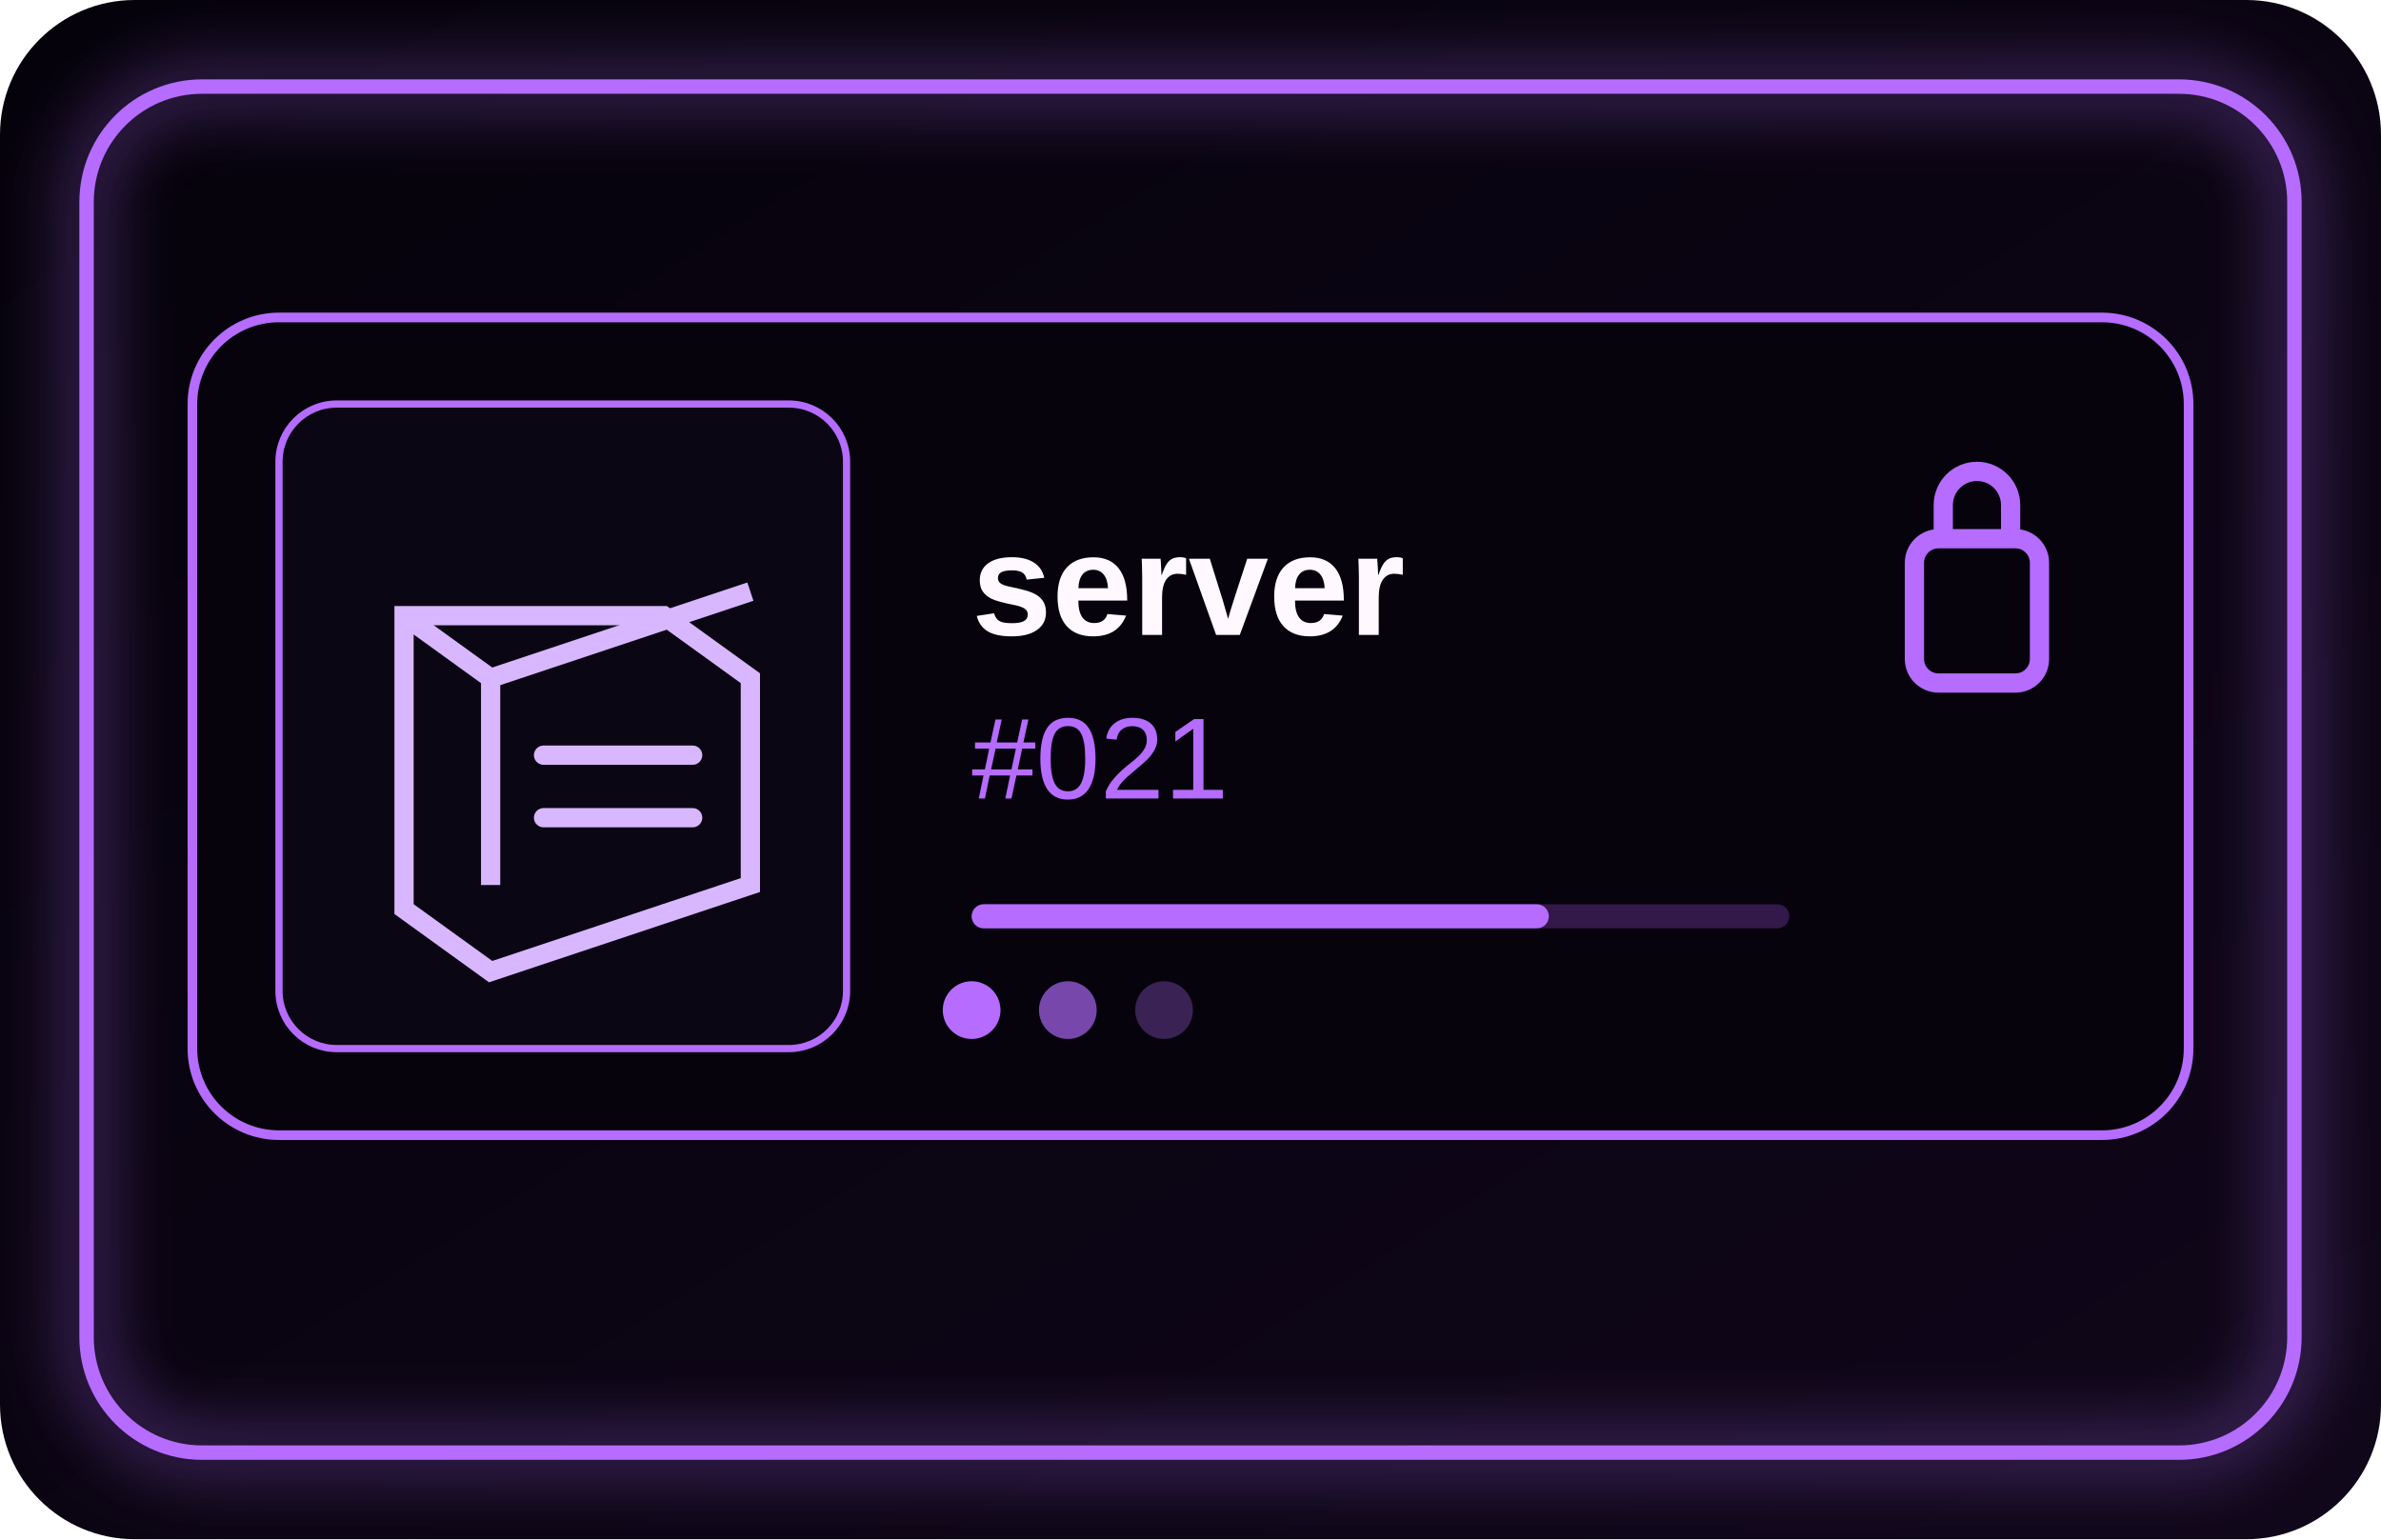
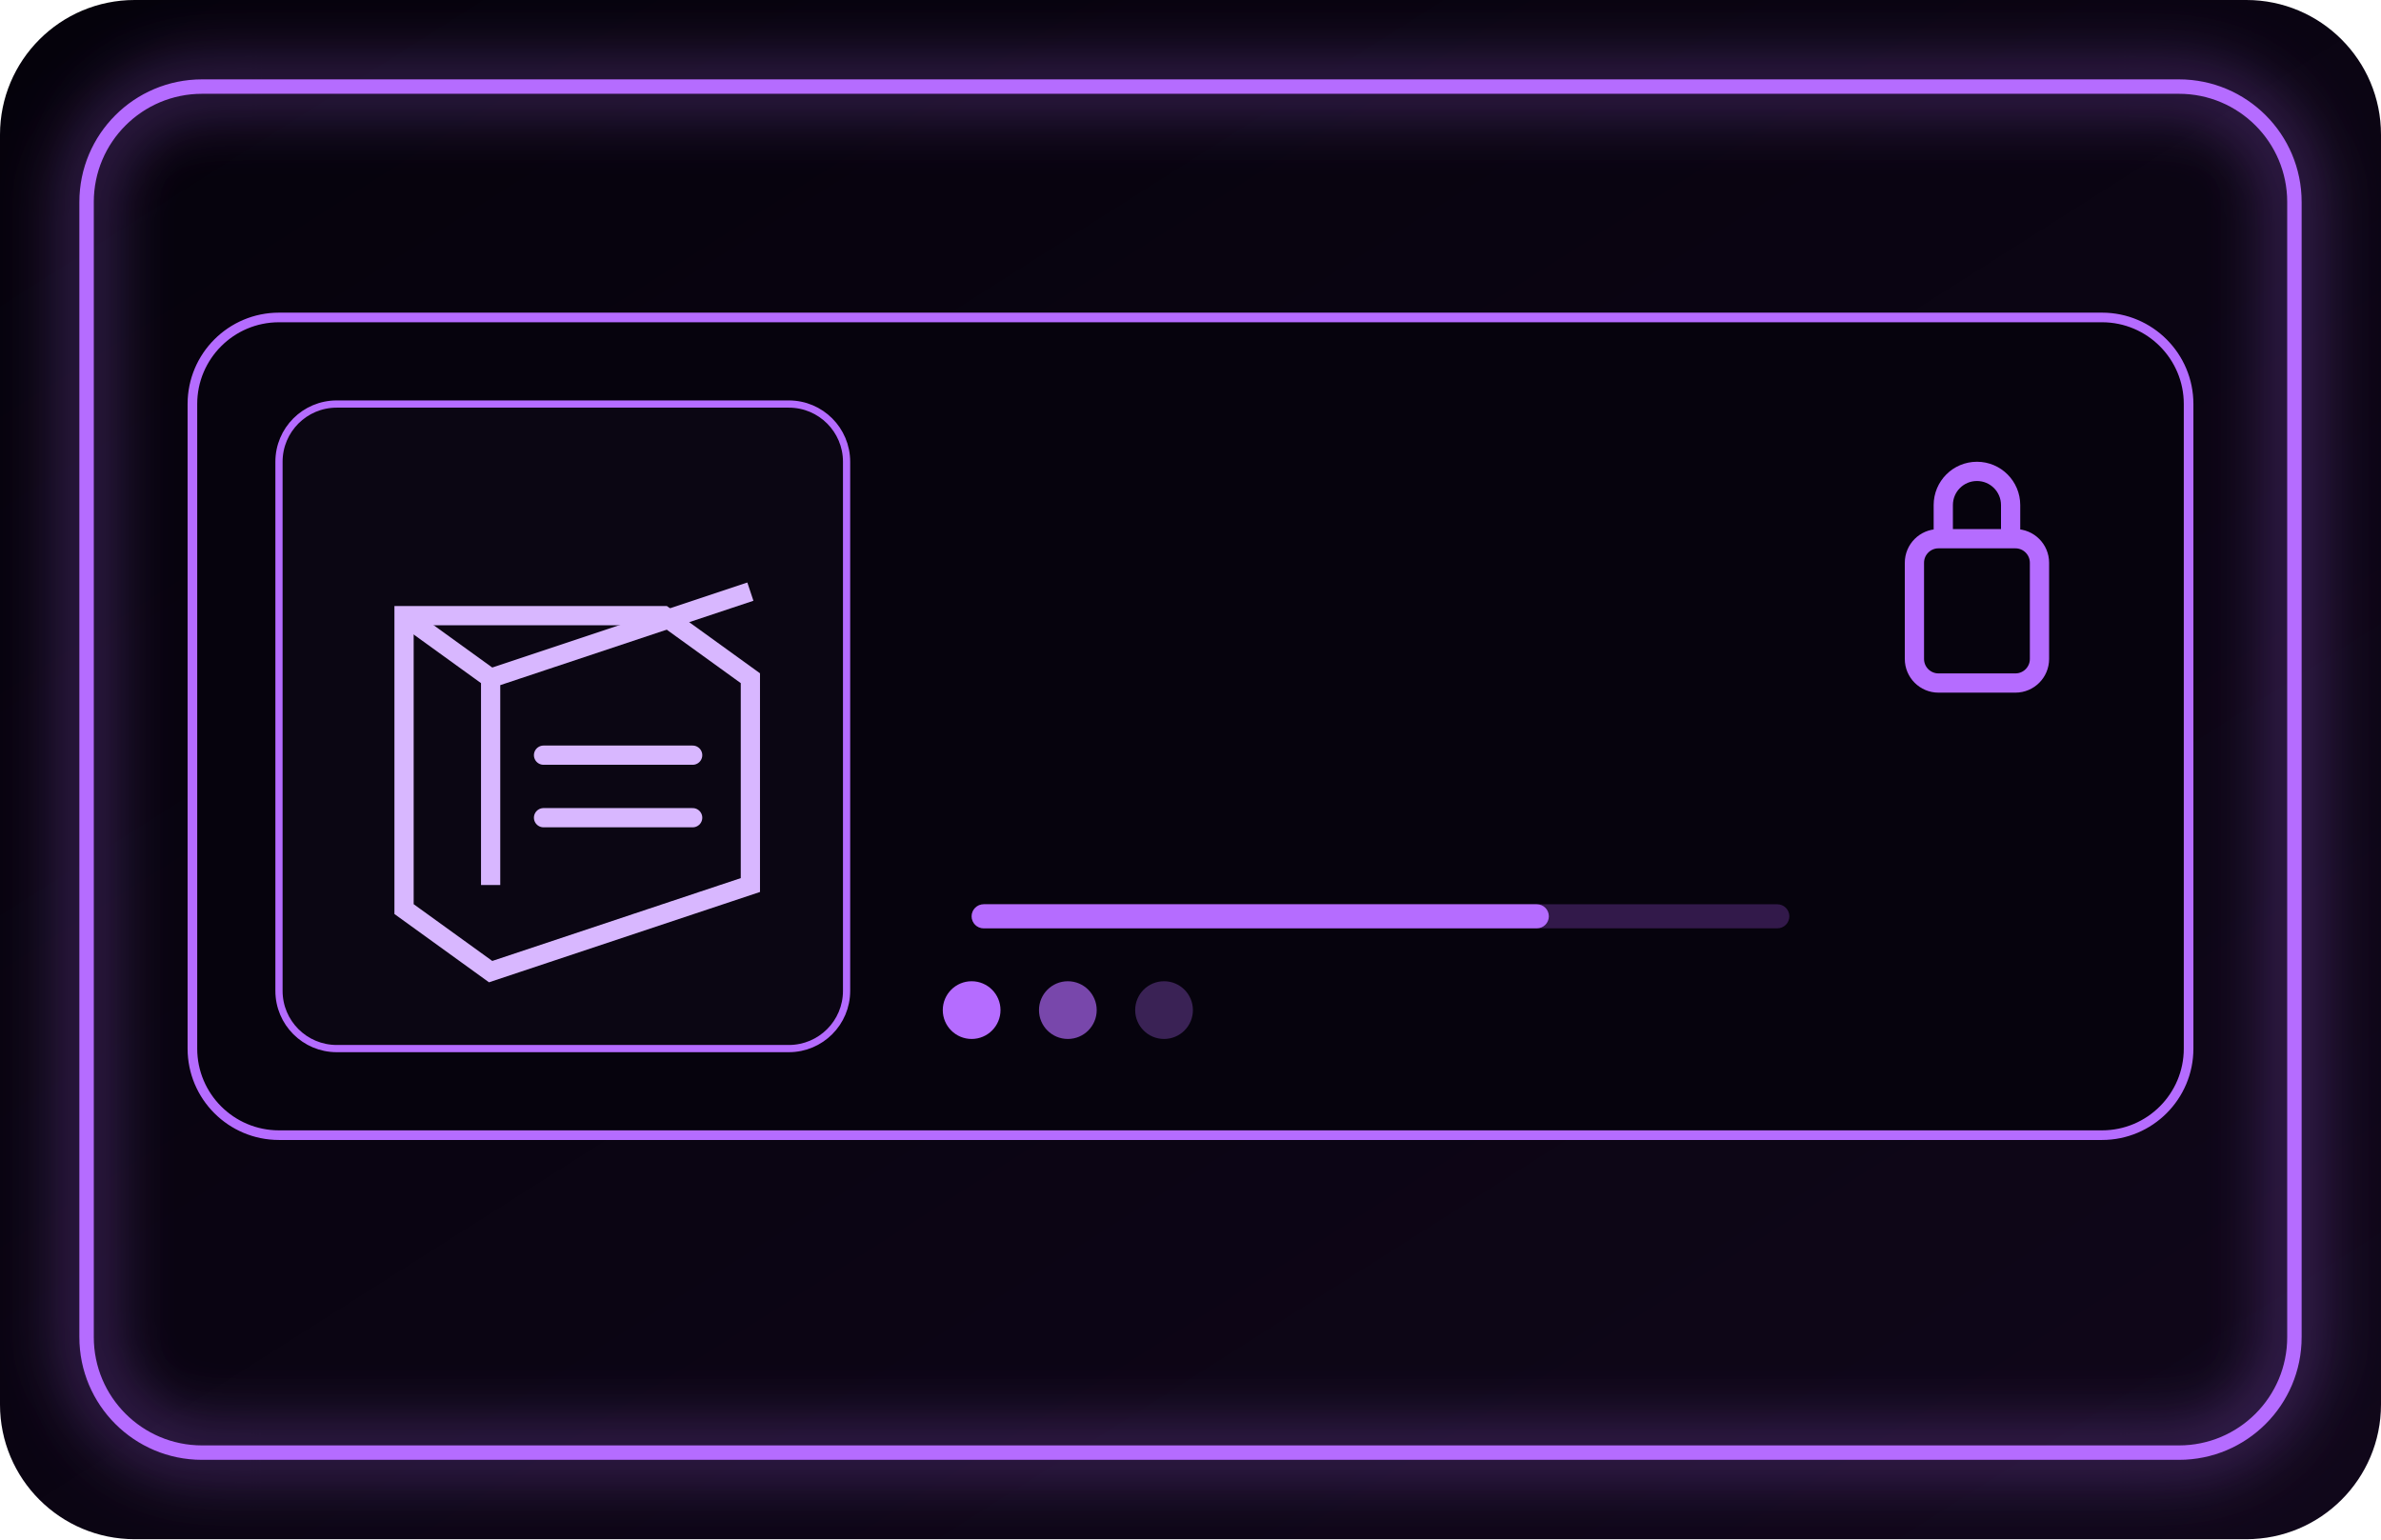
<svg xmlns="http://www.w3.org/2000/svg" viewBox="0 0 495 320">
  <defs>
    <linearGradient id="bg" x1="0" y1="0" x2="1" y2="1">
      <stop stop-color="#05020b" />
      <stop offset="1" stop-color="#10071a" />
    </linearGradient>
    <filter id="glow">
      <feGaussianBlur stdDeviation="7" result="b" />
      <feMerge>
        <feMergeNode in="b" />
        <feMergeNode in="SourceGraphic" />
      </feMerge>
    </filter>
  </defs>
  <rect width="495" height="320" rx="28" fill="url(#bg)" />
  <rect x="18" y="18" width="459" height="284" rx="24" fill="none" stroke="#b56cff" stroke-width="3" filter="url(#glow)" />
  <rect x="40" y="66" width="415" height="170" rx="18" fill="#06030d" stroke="#b56cff" stroke-width="2" />
  <rect x="58" y="84" width="118" height="134" rx="12" fill="#0b0613" stroke="#b56cff" stroke-width="1.5" />
  <path d="M84 128h54l18 13v43l-54 18-18-13z" fill="none" stroke="#d8b7ff" stroke-width="4" />
  <path d="M84 128l18 13 54-18M102 141v43" fill="none" stroke="#d8b7ff" stroke-width="4" />
  <path d="M113 157h31M113 170h31" stroke="#d8b7ff" stroke-width="4" stroke-linecap="round" />
-   <text x="202" y="132" fill="#fff8ff" font-family="Arial,sans-serif" font-size="30" font-weight="700">server</text>
-   <text x="202" y="166" fill="#b56cff" font-family="Arial,sans-serif" font-size="24">#021</text>
  <rect x="202" y="188" width="170" height="5" rx="2.5" fill="#32194a" />
  <rect x="202" y="188" width="120" height="5" rx="2.5" fill="#b56cff" />
  <circle cx="202" cy="210" r="6" fill="#b56cff" />
  <circle cx="222" cy="210" r="6" fill="#b56cff" opacity=".65" />
  <circle cx="242" cy="210" r="6" fill="#b56cff" opacity=".3" />
  <rect x="398" y="112" width="26" height="30" rx="5" fill="none" stroke="#b56cff" stroke-width="4" />
  <path d="M404 112v-7a7 7 0 0 1 14 0v7" fill="none" stroke="#b56cff" stroke-width="4" />
</svg>
